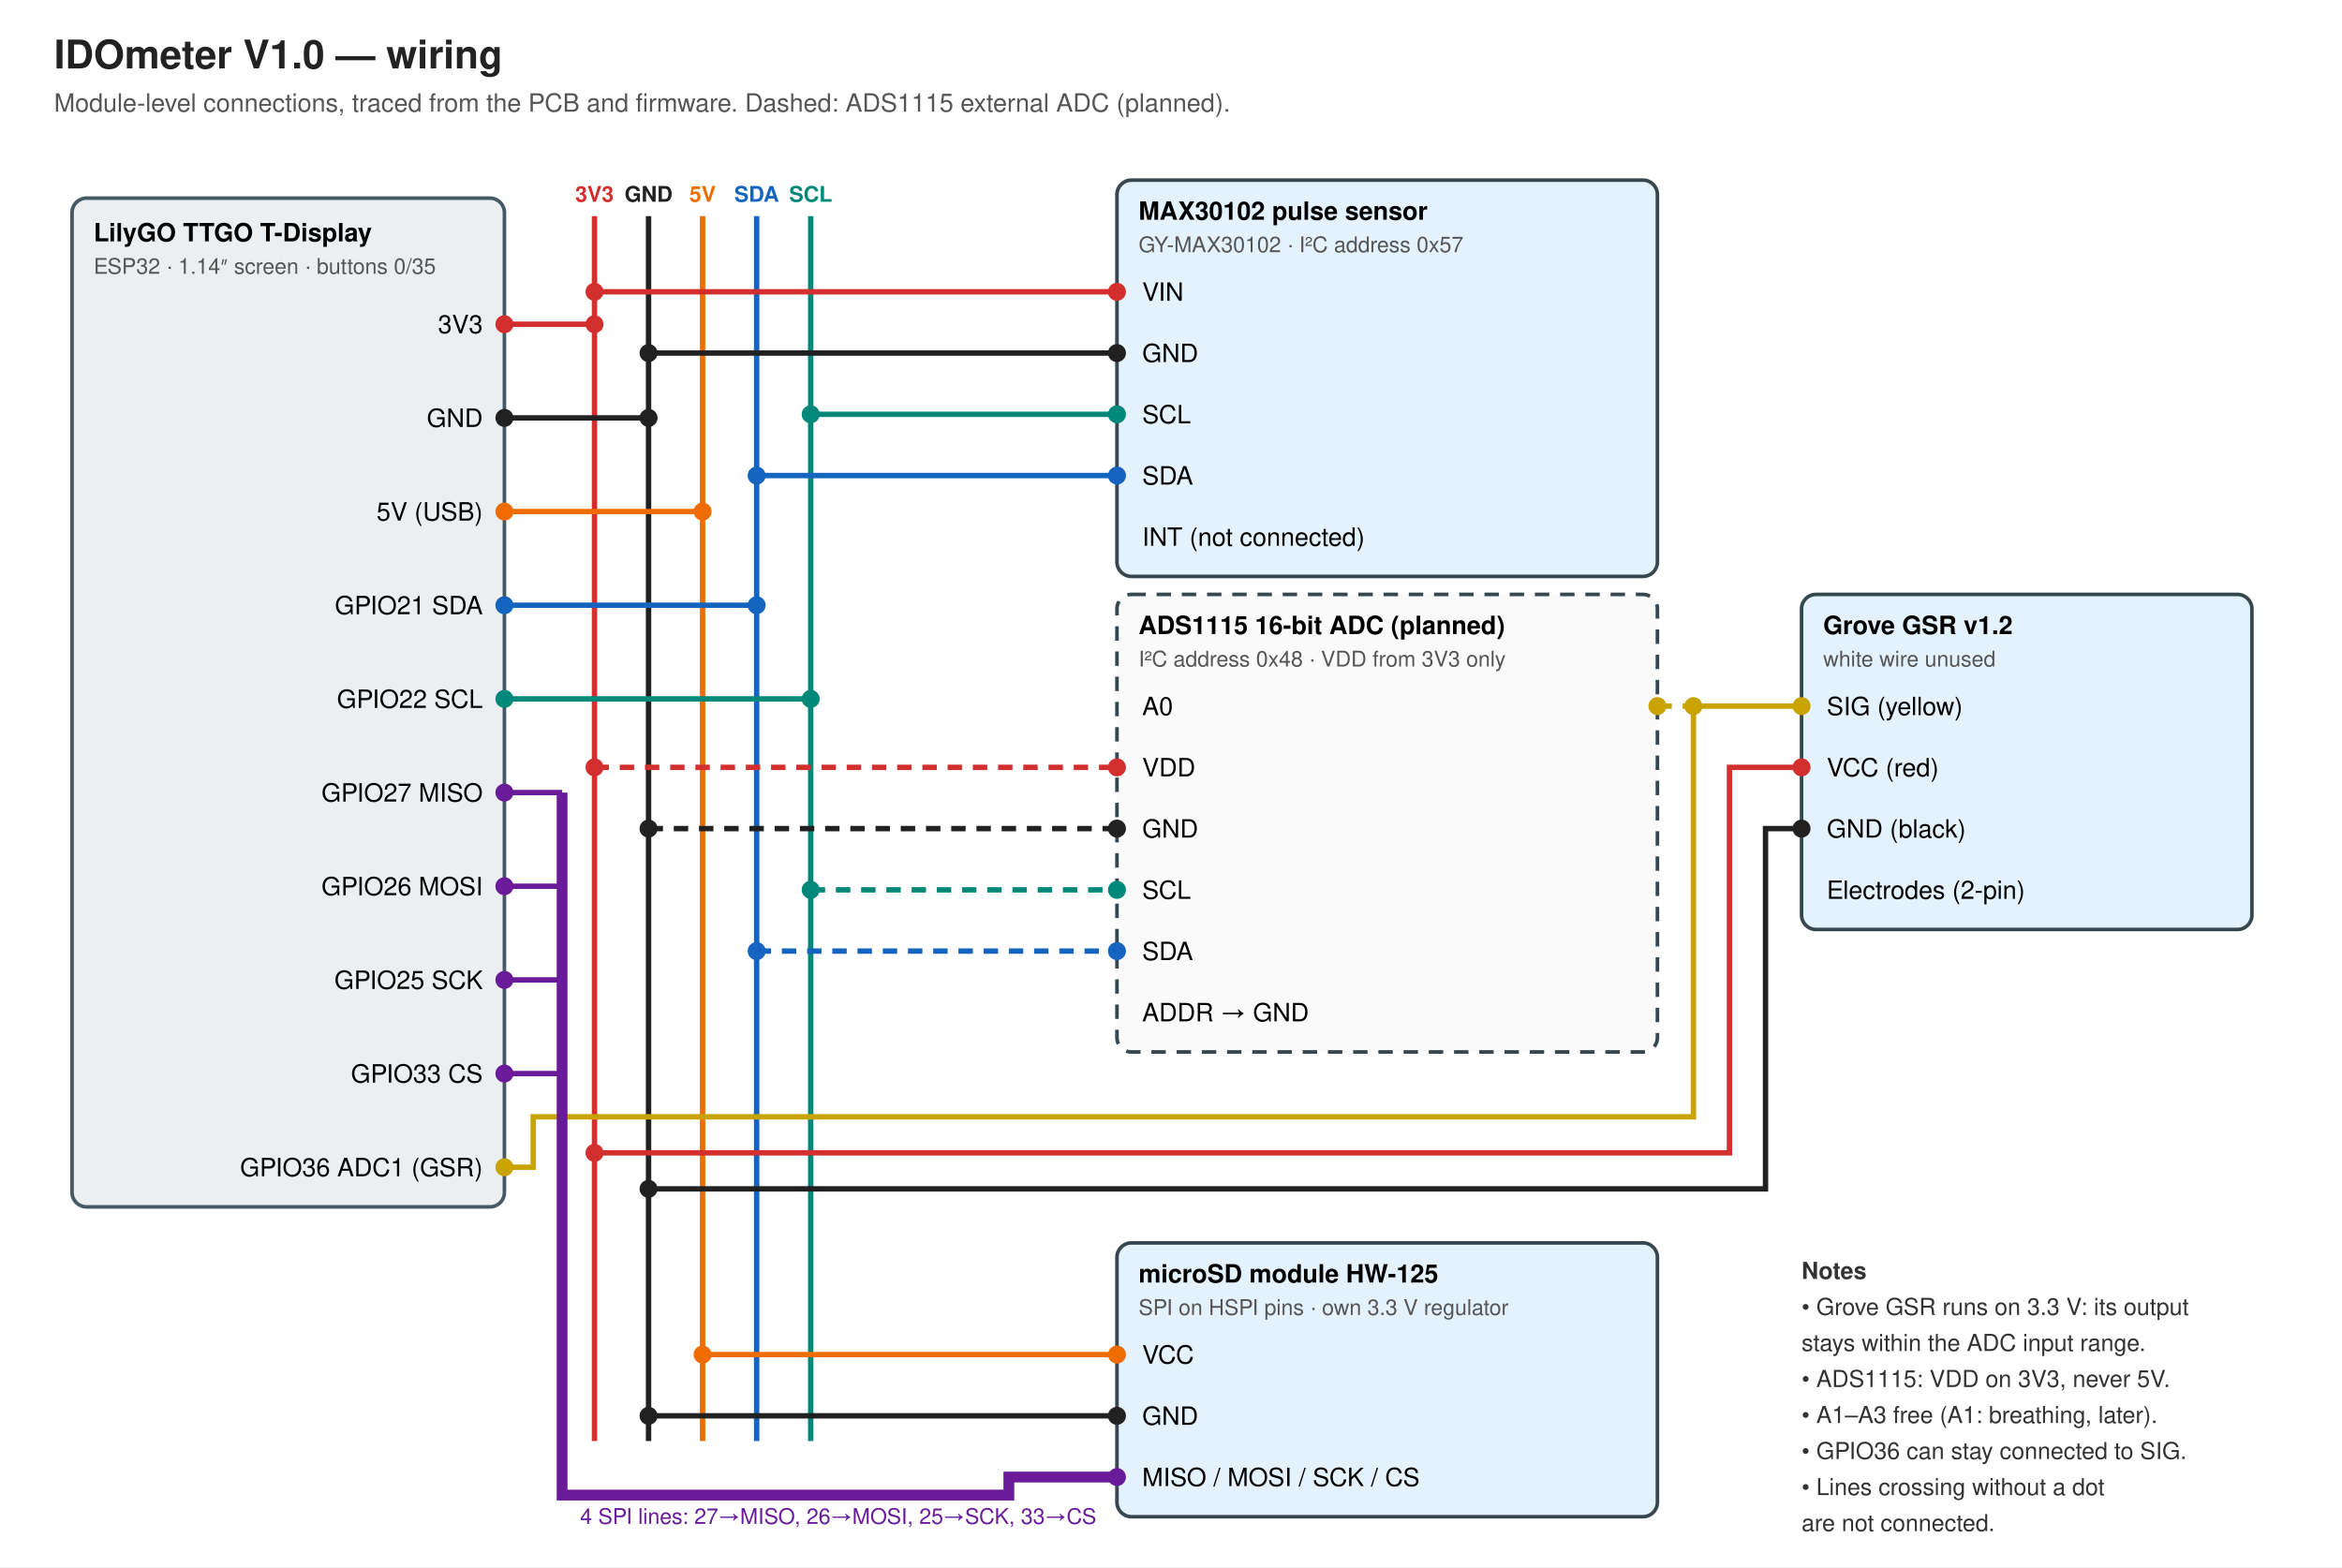
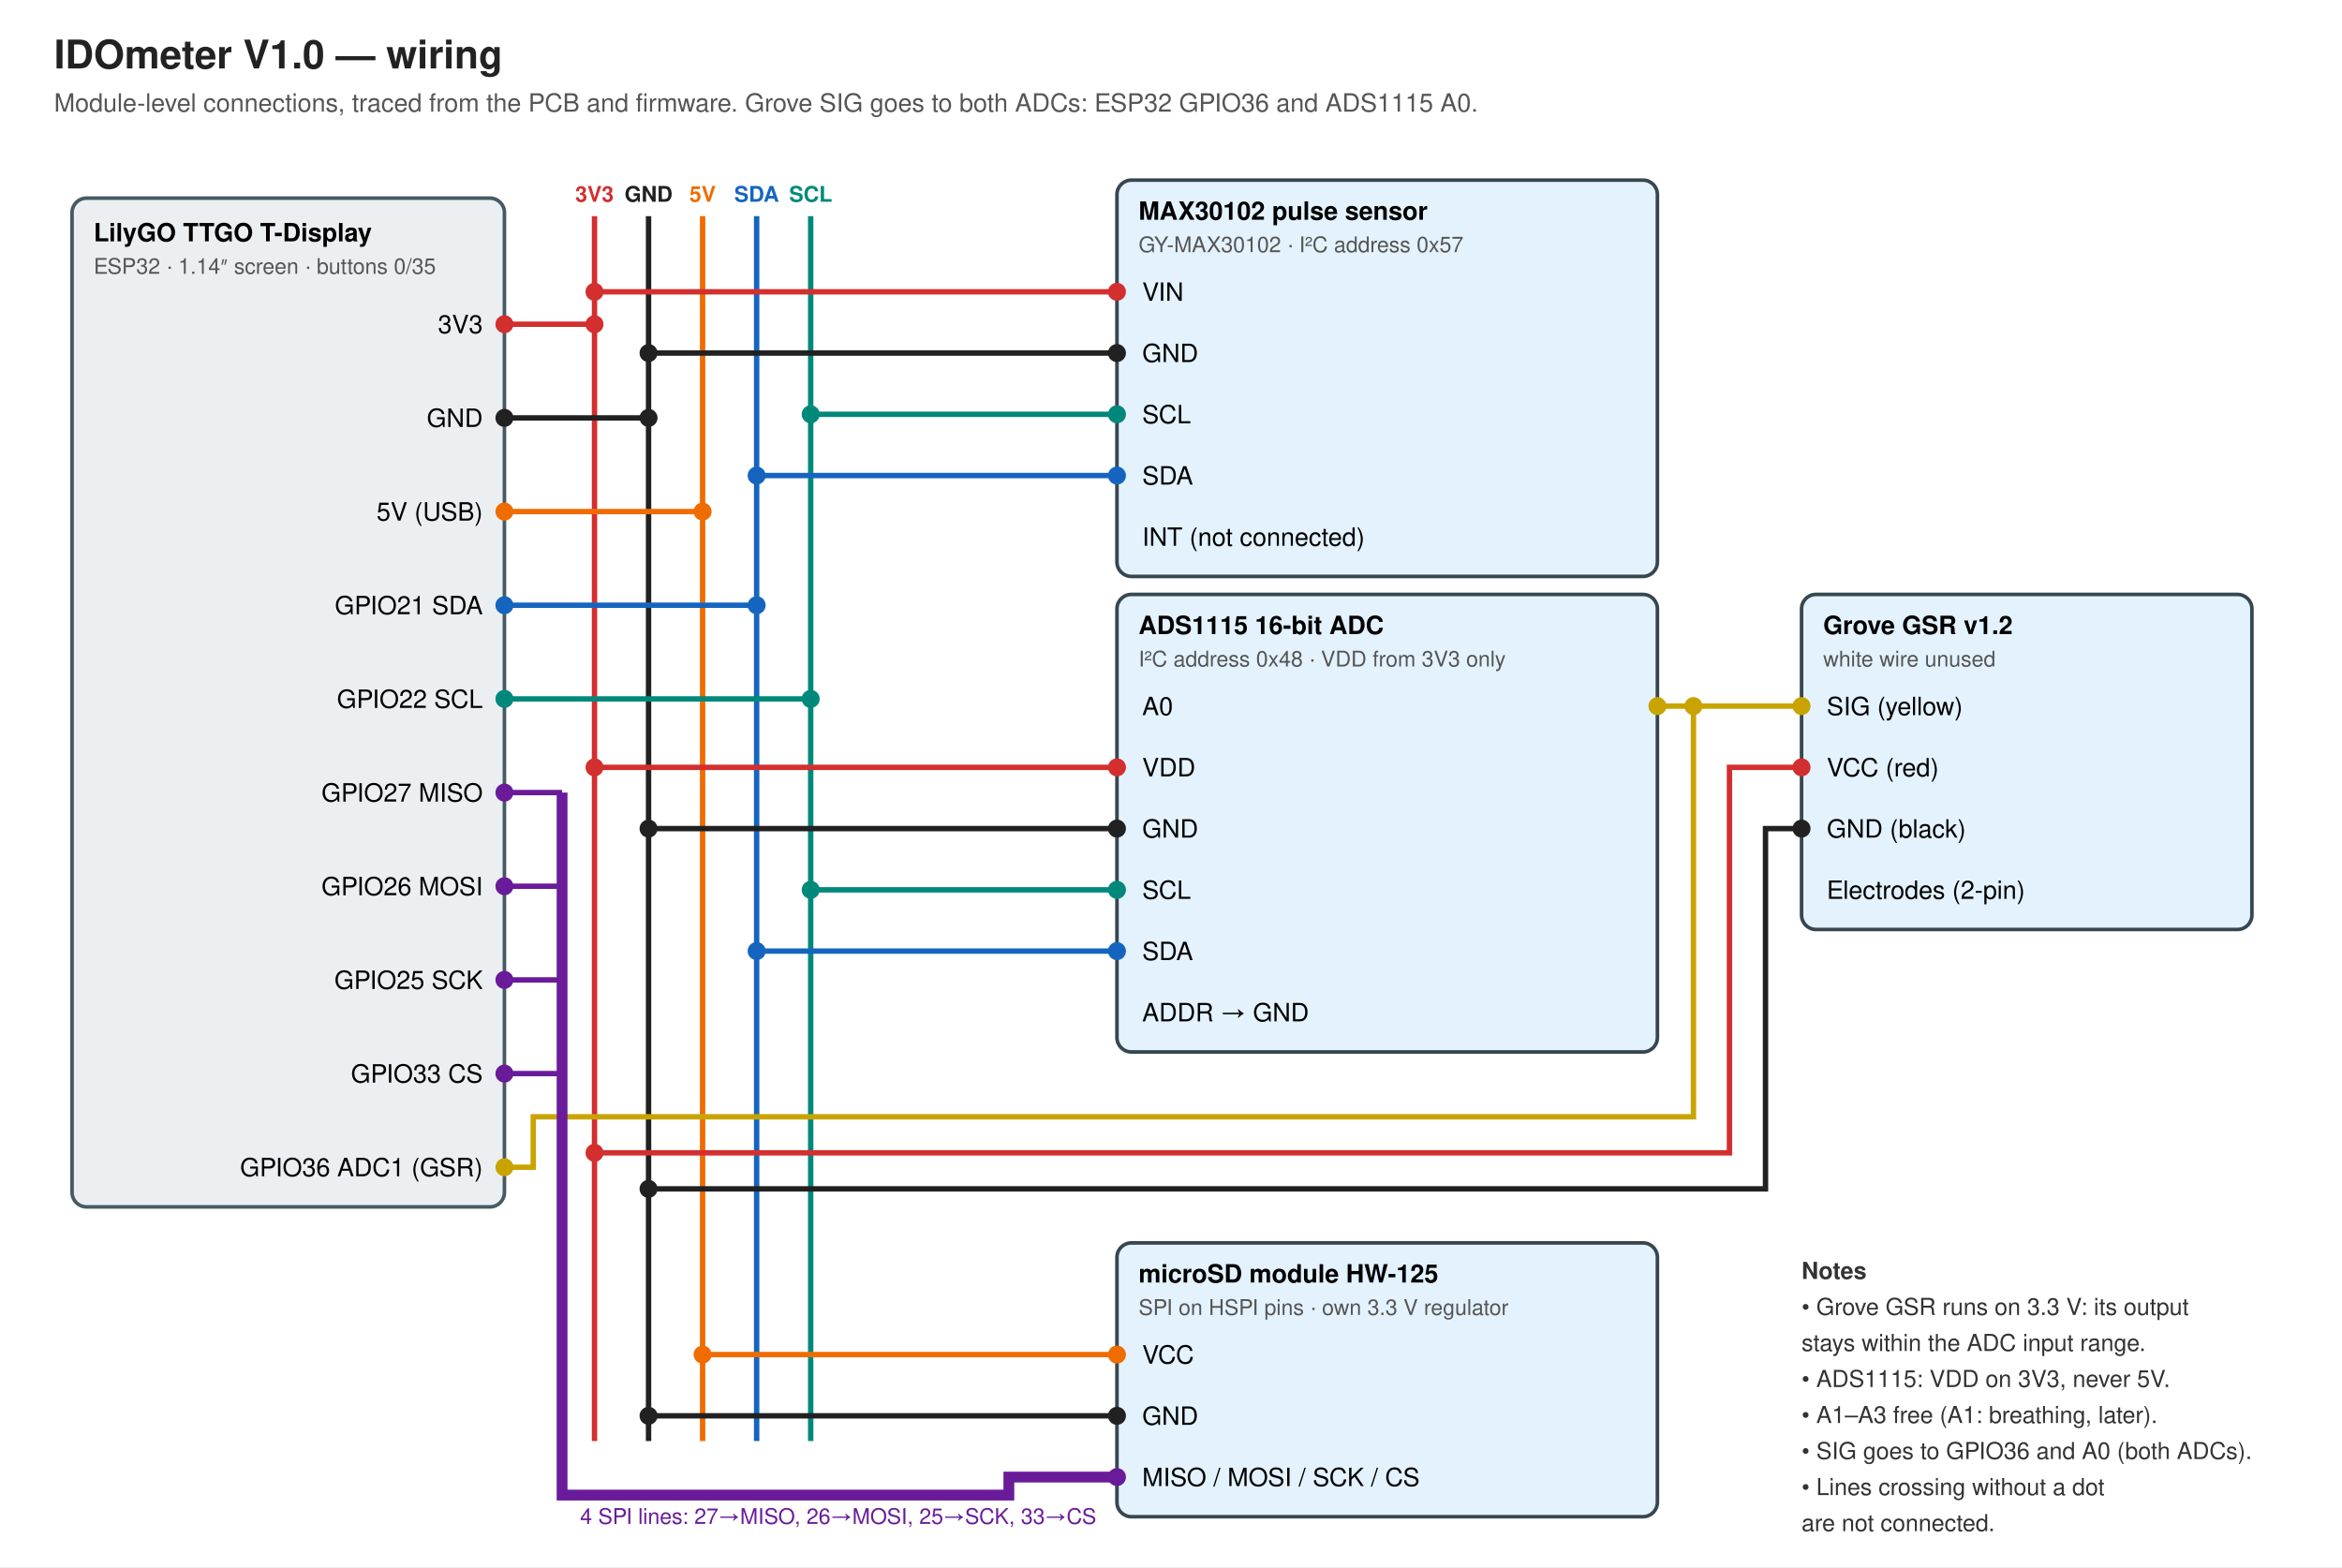
<svg xmlns="http://www.w3.org/2000/svg" viewBox="0 0 1300 870" width="1300" height="870" font-family="Helvetica, Arial, sans-serif" font-size="14">
  <rect width="100%" height="100%" fill="#ffffff" />
  <text x="30" y="38" font-size="22" font-weight="bold" fill="#222">IDOmeter V1.0 — wiring</text>
-   <text x="30" y="62" fill="#555">Module-level connections, traced from the PCB and firmware. Dashed: ADS1115 external ADC (planned).</text>
+   <text x="30" y="62" fill="#555">Module-level connections, traced from the PCB and firmware. Grove SIG goes to both ADCs: ESP32 GPIO36 and ADS1115 A0.</text>
  <rect x="40" y="110" width="240" height="560" rx="8" fill="#eceff1" stroke="#455a64" stroke-width="2" />
  <text x="52" y="134" font-weight="bold">LilyGO TTGO T-Display</text>
  <text x="52" y="152" fill="#555" font-size="12">ESP32 · 1.14″ screen · buttons 0/35</text>
  <text x="268" y="185" text-anchor="end">3V3</text>
  <circle cx="280" cy="180" r="5" fill="#d32f2f" />
  <text x="268" y="237" text-anchor="end">GND</text>
  <circle cx="280" cy="232" r="5" fill="#212121" />
  <text x="268" y="289" text-anchor="end">5V (USB)</text>
  <circle cx="280" cy="284" r="5" fill="#ef6c00" />
  <text x="268" y="341" text-anchor="end">GPIO21  SDA</text>
  <circle cx="280" cy="336" r="5" fill="#1565c0" />
  <text x="268" y="393" text-anchor="end">GPIO22  SCL</text>
  <circle cx="280" cy="388" r="5" fill="#00897b" />
  <text x="268" y="445" text-anchor="end">GPIO27  MISO</text>
  <circle cx="280" cy="440" r="5" fill="#6a1b9a" />
  <text x="268" y="497" text-anchor="end">GPIO26  MOSI</text>
  <circle cx="280" cy="492" r="5" fill="#6a1b9a" />
  <text x="268" y="549" text-anchor="end">GPIO25  SCK</text>
  <circle cx="280" cy="544" r="5" fill="#6a1b9a" />
  <text x="268" y="601" text-anchor="end">GPIO33  CS</text>
  <circle cx="280" cy="596" r="5" fill="#6a1b9a" />
  <text x="268" y="653" text-anchor="end">GPIO36  ADC1 (GSR)</text>
  <circle cx="280" cy="648" r="5" fill="#c9a400" />
  <line x1="330" y1="120" x2="330" y2="800" stroke="#d32f2f" stroke-width="3" />
  <text x="330" y="112" text-anchor="middle" font-size="12" font-weight="bold" fill="#d32f2f">3V3</text>
  <line x1="360" y1="120" x2="360" y2="800" stroke="#212121" stroke-width="3" />
  <text x="360" y="112" text-anchor="middle" font-size="12" font-weight="bold" fill="#212121">GND</text>
  <line x1="390" y1="120" x2="390" y2="800" stroke="#ef6c00" stroke-width="3" />
  <text x="390" y="112" text-anchor="middle" font-size="12" font-weight="bold" fill="#ef6c00">5V</text>
  <line x1="420" y1="120" x2="420" y2="800" stroke="#1565c0" stroke-width="3" />
  <text x="420" y="112" text-anchor="middle" font-size="12" font-weight="bold" fill="#1565c0">SDA</text>
  <line x1="450" y1="120" x2="450" y2="800" stroke="#00897b" stroke-width="3" />
  <text x="450" y="112" text-anchor="middle" font-size="12" font-weight="bold" fill="#00897b">SCL</text>
  <line x1="280" y1="180" x2="330" y2="180" stroke="#d32f2f" stroke-width="3" />
  <circle cx="330" cy="180" r="5" fill="#d32f2f" />
  <line x1="280" y1="232" x2="360" y2="232" stroke="#212121" stroke-width="3" />
  <circle cx="360" cy="232" r="5" fill="#212121" />
  <line x1="280" y1="284" x2="390" y2="284" stroke="#ef6c00" stroke-width="3" />
  <circle cx="390" cy="284" r="5" fill="#ef6c00" />
  <line x1="280" y1="336" x2="420" y2="336" stroke="#1565c0" stroke-width="3" />
  <circle cx="420" cy="336" r="5" fill="#1565c0" />
  <line x1="280" y1="388" x2="450" y2="388" stroke="#00897b" stroke-width="3" />
  <circle cx="450" cy="388" r="5" fill="#00897b" />
  <rect x="620" y="100" width="300" height="220" rx="8" fill="#e3f2fd" stroke="#37474f" stroke-width="2" />
  <text x="632" y="122" font-weight="bold">MAX30102 pulse sensor</text>
  <text x="632" y="140" fill="#555" font-size="12">GY-MAX30102 · I²C address 0x57</text>
  <text x="634" y="167">VIN</text>
  <circle cx="620" cy="162" r="5" fill="#d32f2f" />
  <text x="634" y="201">GND</text>
  <circle cx="620" cy="196" r="5" fill="#212121" />
  <text x="634" y="235">SCL</text>
  <circle cx="620" cy="230" r="5" fill="#00897b" />
  <text x="634" y="269">SDA</text>
  <circle cx="620" cy="264" r="5" fill="#1565c0" />
  <text x="634" y="303">INT  (not connected)</text>
  <line x1="330" y1="162" x2="620" y2="162" stroke="#d32f2f" stroke-width="3" />
  <circle cx="330" cy="162" r="5" fill="#d32f2f" />
  <line x1="360" y1="196" x2="620" y2="196" stroke="#212121" stroke-width="3" />
  <circle cx="360" cy="196" r="5" fill="#212121" />
  <line x1="450" y1="230" x2="620" y2="230" stroke="#00897b" stroke-width="3" />
  <circle cx="450" cy="230" r="5" fill="#00897b" />
  <line x1="420" y1="264" x2="620" y2="264" stroke="#1565c0" stroke-width="3" />
  <circle cx="420" cy="264" r="5" fill="#1565c0" />
-   <rect x="620" y="330" width="300" height="254" rx="8" fill="#fafafa" stroke="#37474f" stroke-width="2" stroke-dasharray="8 6" />
-   <text x="632" y="352" font-weight="bold">ADS1115 16-bit ADC  (planned)</text>
+   <rect x="620" y="330" width="300" height="254" rx="8" fill="#e3f2fd" stroke="#37474f" stroke-width="2" />
+   <text x="632" y="352" font-weight="bold">ADS1115 16-bit ADC</text>
  <text x="632" y="370" fill="#555" font-size="12">I²C address 0x48 · VDD from 3V3 only</text>
  <text x="634" y="397">A0</text>
  <text x="634" y="431">VDD</text>
  <circle cx="620" cy="426" r="5" fill="#d32f2f" />
  <text x="634" y="465">GND</text>
  <circle cx="620" cy="460" r="5" fill="#212121" />
  <text x="634" y="499">SCL</text>
  <circle cx="620" cy="494" r="5" fill="#00897b" />
  <text x="634" y="533">SDA</text>
  <circle cx="620" cy="528" r="5" fill="#1565c0" />
  <text x="634" y="567">ADDR → GND</text>
-   <line x1="330" y1="426" x2="620" y2="426" stroke="#d32f2f" stroke-width="3" stroke-dasharray="8 6" />
+   <line x1="330" y1="426" x2="620" y2="426" stroke="#d32f2f" stroke-width="3" />
  <circle cx="330" cy="426" r="5" fill="#d32f2f" />
-   <line x1="360" y1="460" x2="620" y2="460" stroke="#212121" stroke-width="3" stroke-dasharray="8 6" />
+   <line x1="360" y1="460" x2="620" y2="460" stroke="#212121" stroke-width="3" />
  <circle cx="360" cy="460" r="5" fill="#212121" />
-   <line x1="450" y1="494" x2="620" y2="494" stroke="#00897b" stroke-width="3" stroke-dasharray="8 6" />
+   <line x1="450" y1="494" x2="620" y2="494" stroke="#00897b" stroke-width="3" />
  <circle cx="450" cy="494" r="5" fill="#00897b" />
-   <line x1="420" y1="528" x2="620" y2="528" stroke="#1565c0" stroke-width="3" stroke-dasharray="8 6" />
+   <line x1="420" y1="528" x2="620" y2="528" stroke="#1565c0" stroke-width="3" />
  <circle cx="420" cy="528" r="5" fill="#1565c0" />
  <rect x="1000" y="330" width="250" height="186" rx="8" fill="#e3f2fd" stroke="#37474f" stroke-width="2" />
  <text x="1012" y="352" font-weight="bold">Grove GSR v1.2</text>
  <text x="1012" y="370" fill="#555" font-size="12">white wire unused</text>
  <text x="1014" y="397">SIG  (yellow)</text>
  <circle cx="1000" cy="392" r="5" fill="#c9a400" />
  <text x="1014" y="431">VCC  (red)</text>
  <circle cx="1000" cy="426" r="5" fill="#d32f2f" />
  <text x="1014" y="465">GND  (black)</text>
  <circle cx="1000" cy="460" r="5" fill="#212121" />
  <text x="1014" y="499">Electrodes  (2-pin)</text>
  <polyline points="330,640 960,640 960,426 1000,426" fill="none" stroke="#d32f2f" stroke-width="3" />
  <circle cx="330" cy="640" r="5" fill="#d32f2f" />
  <polyline points="360,660 980,660 980,460 1000,460" fill="none" stroke="#212121" stroke-width="3" />
  <circle cx="360" cy="660" r="5" fill="#212121" />
  <polyline points="1000,392 940,392 940,620 296,620 296,648 280,648" fill="none" stroke="#c9a400" stroke-width="3" />
-   <line x1="920" y1="392" x2="940" y2="392" stroke="#c9a400" stroke-width="3" stroke-dasharray="8 6" />
+   <line x1="920" y1="392" x2="940" y2="392" stroke="#c9a400" stroke-width="3" />
  <circle cx="920" cy="392" r="5" fill="#c9a400" />
  <circle cx="940" cy="392" r="5" fill="#c9a400" />
  <rect x="620" y="690" width="300" height="152" rx="8" fill="#e3f2fd" stroke="#37474f" stroke-width="2" />
  <text x="632" y="712" font-weight="bold">microSD module HW-125</text>
  <text x="632" y="730" fill="#555" font-size="12">SPI on HSPI pins · own 3.3 V regulator</text>
  <text x="634" y="757">VCC</text>
  <circle cx="620" cy="752" r="5" fill="#ef6c00" />
  <text x="634" y="791">GND</text>
  <circle cx="620" cy="786" r="5" fill="#212121" />
  <text x="634" y="825">MISO / MOSI / SCK / CS</text>
  <circle cx="620" cy="820" r="5" fill="#6a1b9a" />
  <line x1="390" y1="752" x2="620" y2="752" stroke="#ef6c00" stroke-width="3" />
  <circle cx="390" cy="752" r="5" fill="#ef6c00" />
  <line x1="360" y1="786" x2="620" y2="786" stroke="#212121" stroke-width="3" />
  <circle cx="360" cy="786" r="5" fill="#212121" />
  <line x1="280" y1="440" x2="312" y2="440" stroke="#6a1b9a" stroke-width="3" />
  <line x1="280" y1="492" x2="312" y2="492" stroke="#6a1b9a" stroke-width="3" />
  <line x1="280" y1="544" x2="312" y2="544" stroke="#6a1b9a" stroke-width="3" />
  <line x1="280" y1="596" x2="312" y2="596" stroke="#6a1b9a" stroke-width="3" />
  <polyline points="312,440 312,830 560,830 560,820 620,820" fill="none" stroke="#6a1b9a" stroke-width="6" />
  <text x="322" y="846" fill="#6a1b9a" font-size="12">4 SPI lines: 27→MISO, 26→MOSI, 25→SCK, 33→CS</text>
  <text x="1000" y="710" font-weight="bold" fill="#333" font-size="13">Notes</text>
  <text x="1000" y="730" fill="#333" font-size="13">• Grove GSR runs on 3.3 V: its output</text>
  <text x="1000" y="750" fill="#333" font-size="13">  stays within the ADC input range.</text>
  <text x="1000" y="770" fill="#333" font-size="13">• ADS1115: VDD on 3V3, never 5V.</text>
  <text x="1000" y="790" fill="#333" font-size="13">• A1–A3 free (A1: breathing, later).</text>
-   <text x="1000" y="810" fill="#333" font-size="13">• GPIO36 can stay connected to SIG.</text>
+   <text x="1000" y="810" fill="#333" font-size="13">• SIG goes to GPIO36 and A0 (both ADCs).</text>
  <text x="1000" y="830" fill="#333" font-size="13">• Lines crossing without a dot</text>
  <text x="1000" y="850" fill="#333" font-size="13">  are not connected.</text>
</svg>
